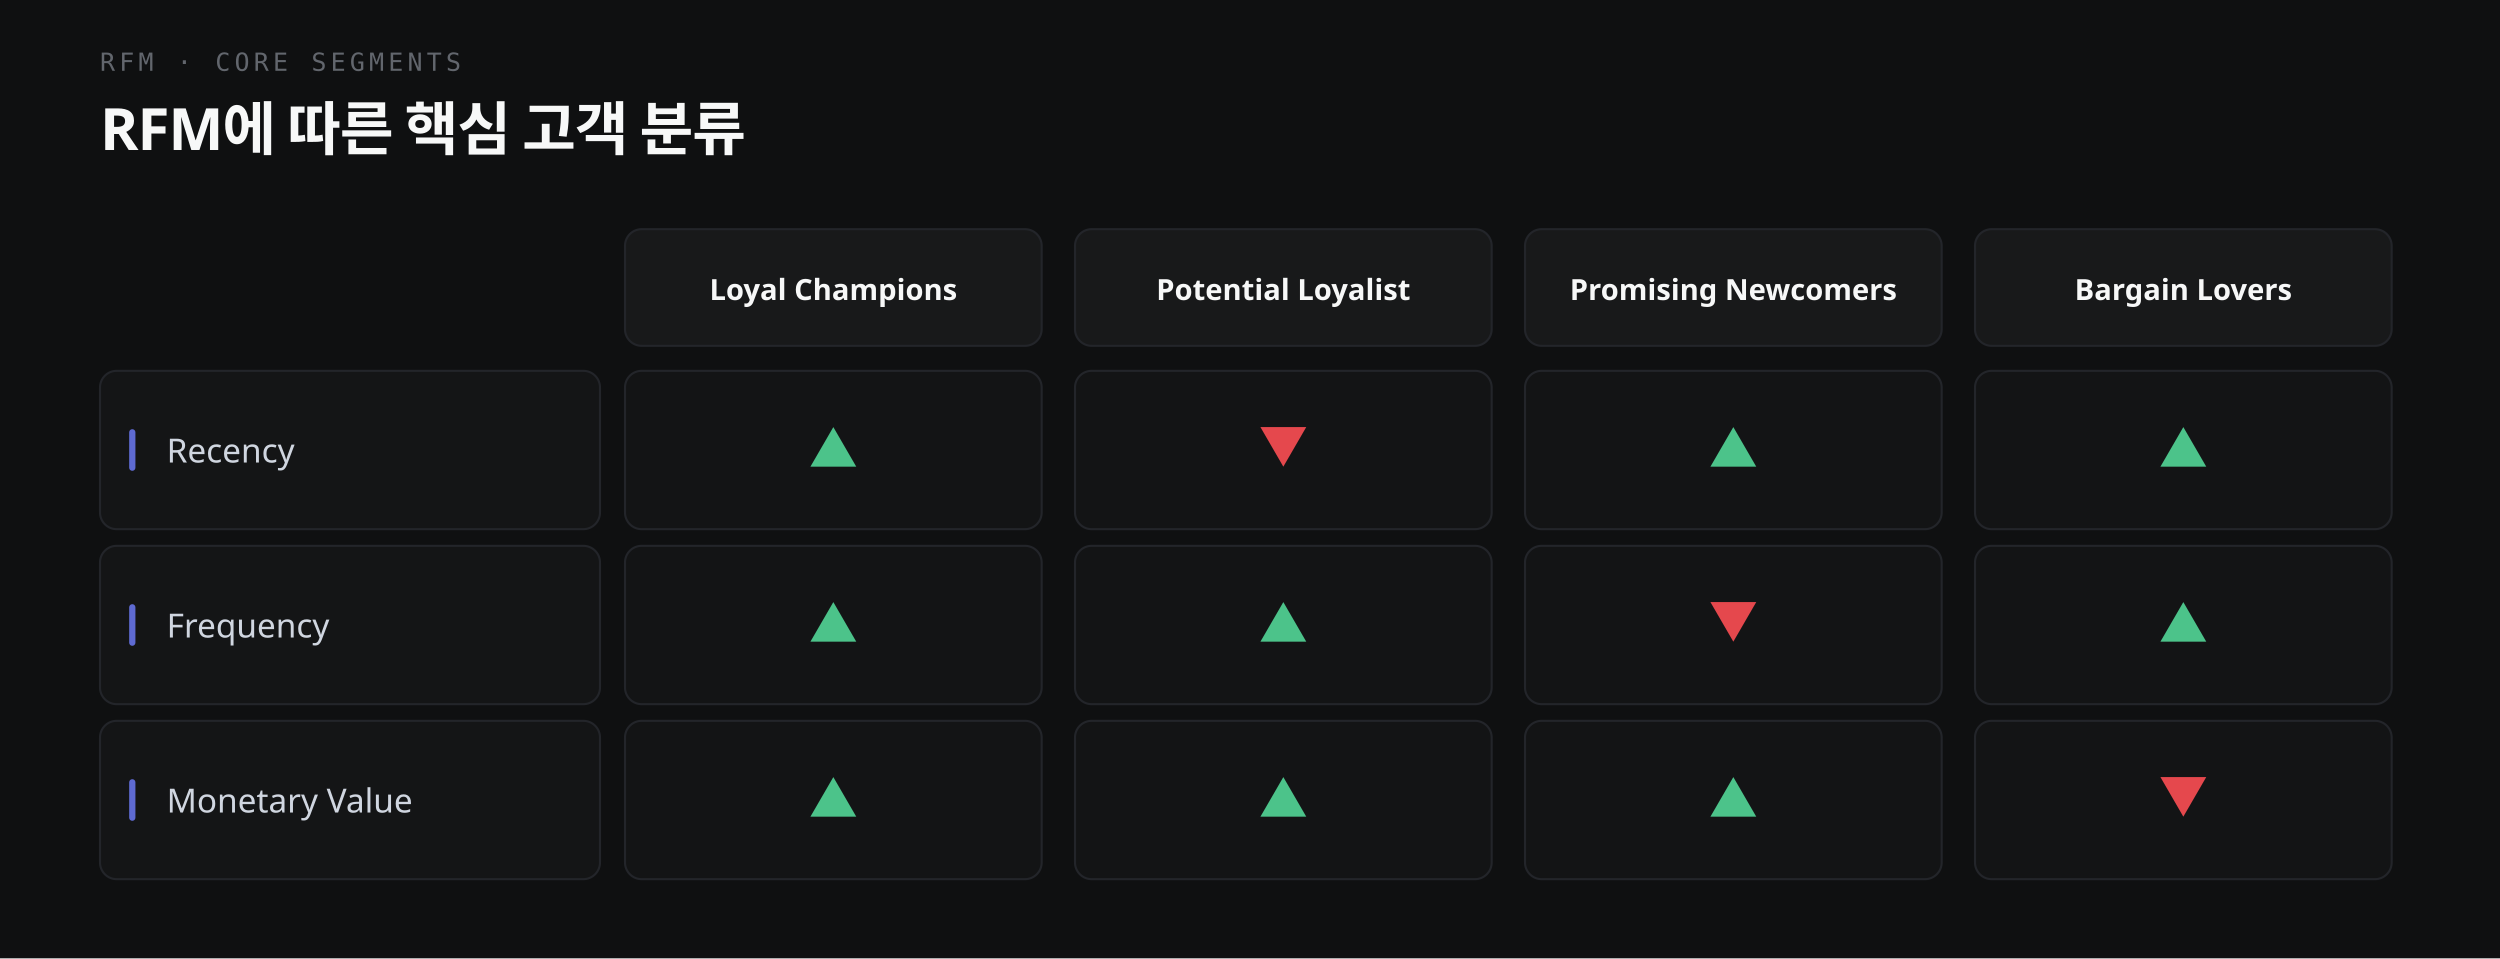
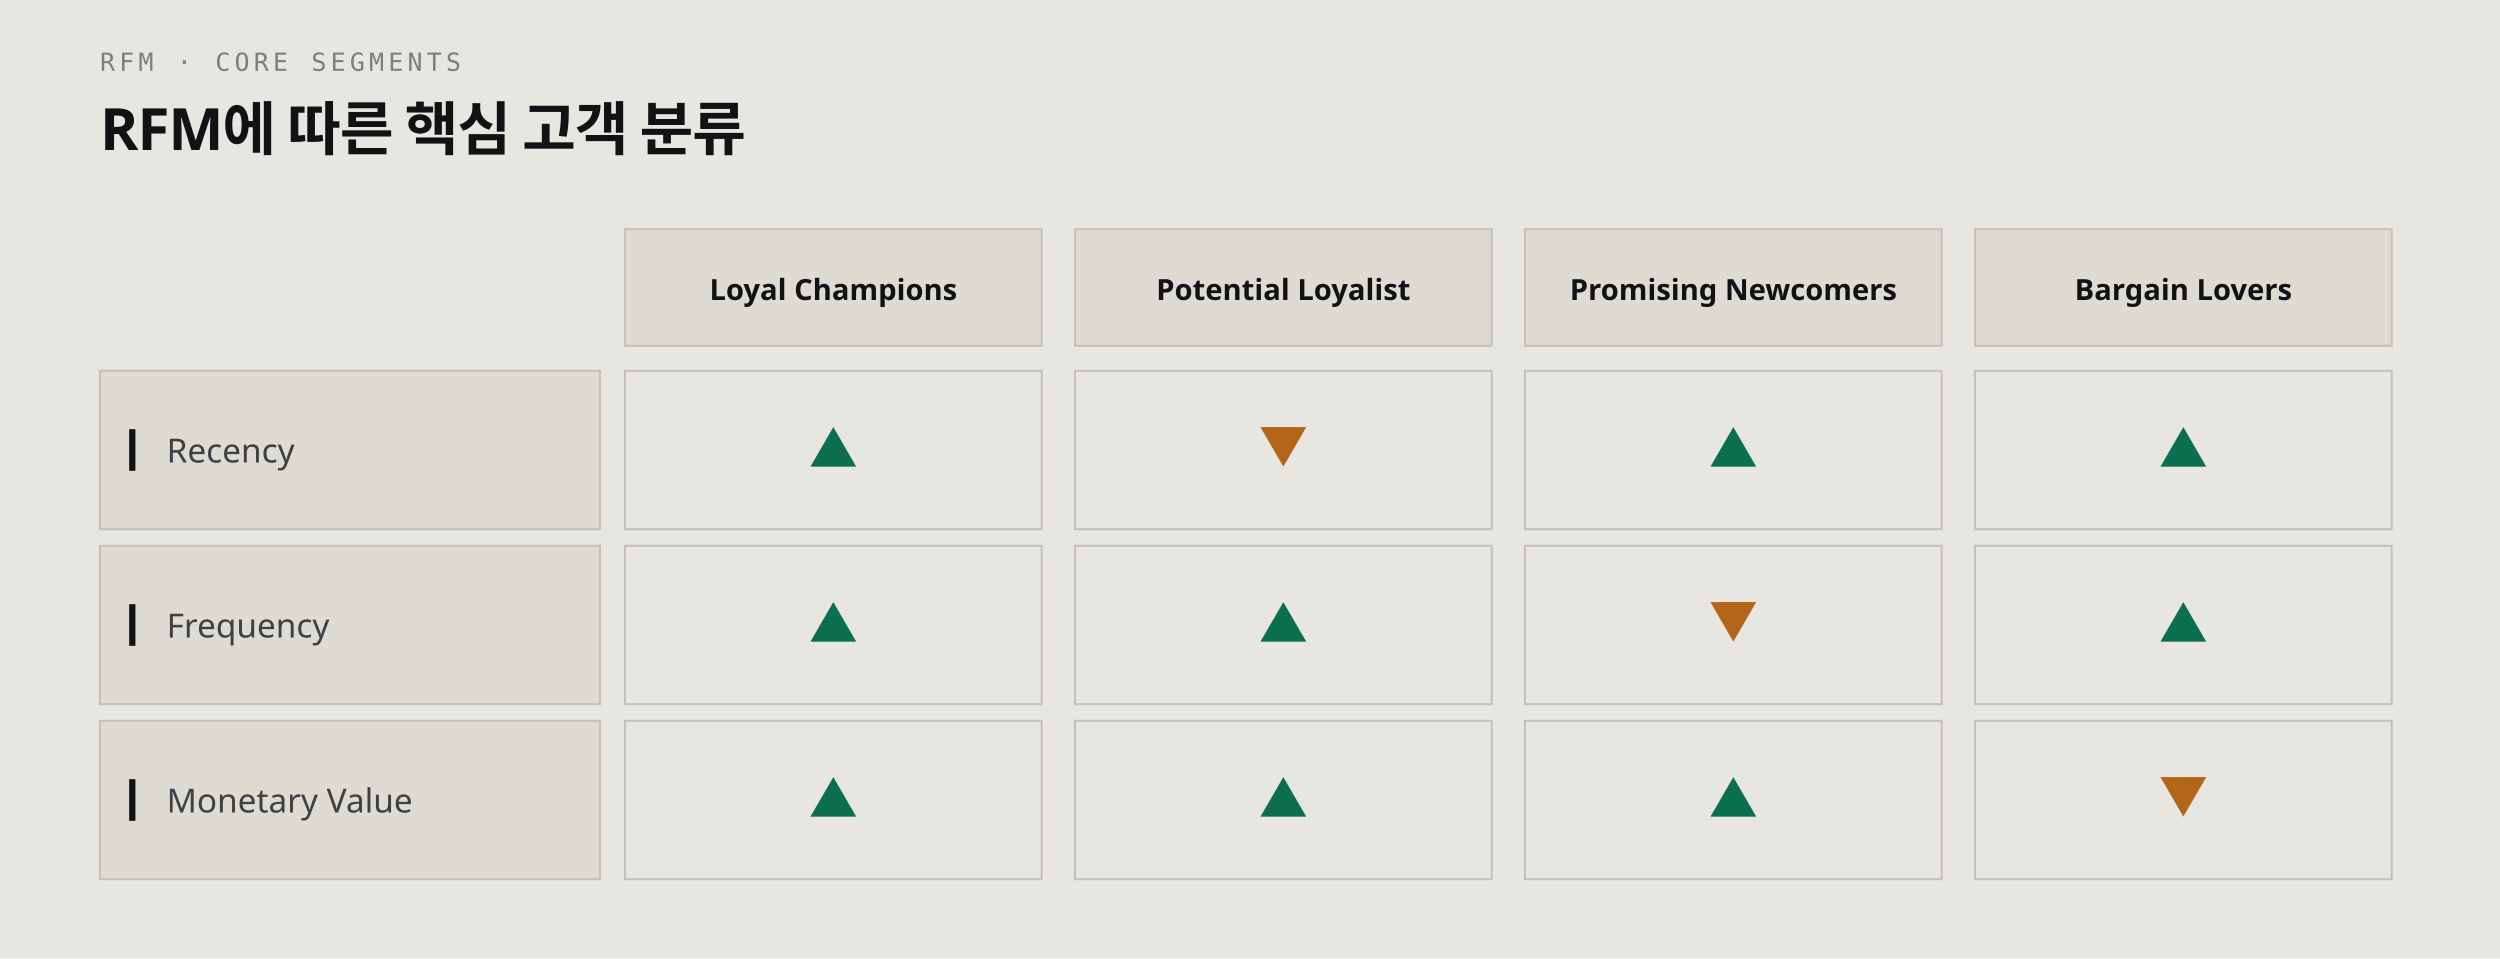
<svg xmlns="http://www.w3.org/2000/svg" viewBox="0 0 1200 460" font-family="Pretendard, 'Apple SD Gothic Neo', 'Malgun Gothic', system-ui, sans-serif">
-   <rect width="1200" height="460" fill="#0f1011" />
-   <text x="48" y="34" font-family="'JetBrains Mono', Consolas, monospace" font-size="12" letter-spacing="2" fill="#62666d">RFM · CORE SEGMENTS</text>
-   <text x="48" y="72" font-size="28" font-weight="600" letter-spacing="-0.5" fill="#f7f8f8">RFM에 따른 핵심 고객 분류</text>
-   <g font-size="14" font-weight="600" fill="#f7f8f8" text-anchor="middle">
-     <rect x="300" y="110" width="200" height="56" rx="8" fill="#18191a" stroke="#23252a" />
+   <rect width="1200" height="460" fill="#e8e6e0" />
+   <text x="48" y="34" font-family="'IBM Plex Mono', Consolas, monospace" font-size="12" letter-spacing="2" fill="#7b7f7d">RFM · CORE SEGMENTS</text>
+   <text x="48" y="72" font-size="28" font-weight="600" letter-spacing="-0.5" fill="#101214">RFM에 따른 핵심 고객 분류</text>
+   <g font-size="14" font-weight="600" fill="#101214" text-anchor="middle">
+     <rect x="300" y="110" width="200" height="56" fill="#dedbd3" stroke="#c4c1b8" />
    <text x="400" y="144">Loyal Champions</text>
-     <rect x="516" y="110" width="200" height="56" rx="8" fill="#18191a" stroke="#23252a" />
+     <rect x="516" y="110" width="200" height="56" fill="#dedbd3" stroke="#c4c1b8" />
    <text x="616" y="144">Potential Loyalist</text>
-     <rect x="732" y="110" width="200" height="56" rx="8" fill="#18191a" stroke="#23252a" />
+     <rect x="732" y="110" width="200" height="56" fill="#dedbd3" stroke="#c4c1b8" />
    <text x="832" y="144">Promising Newcomers</text>
-     <rect x="948" y="110" width="200" height="56" rx="8" fill="#18191a" stroke="#23252a" />
+     <rect x="948" y="110" width="200" height="56" fill="#dedbd3" stroke="#c4c1b8" />
    <text x="1048" y="144">Bargain Lovers</text>
  </g>
  <g>
-     <rect x="48" y="178" width="240" height="76" rx="8" fill="#141516" stroke="#23252a" />
-     <rect x="62" y="206" width="3" height="20" rx="1.5" fill="#5e6ad2" />
-     <text x="80" y="222" font-size="16" font-weight="500" fill="#d0d6e0">Recency</text>
-     <rect x="300" y="178" width="200" height="76" rx="8" fill="#131415" stroke="#23252a" />
-     <polygon points="400,205 389,224 411,224" fill="#4cc38a" />
-     <rect x="516" y="178" width="200" height="76" rx="8" fill="#131415" stroke="#23252a" />
-     <polygon points="616,224 605,205 627,205" fill="#e5484d" />
-     <rect x="732" y="178" width="200" height="76" rx="8" fill="#131415" stroke="#23252a" />
-     <polygon points="832,205 821,224 843,224" fill="#4cc38a" />
-     <rect x="948" y="178" width="200" height="76" rx="8" fill="#131415" stroke="#23252a" />
-     <polygon points="1048,205 1037,224 1059,224" fill="#4cc38a" />
+     <rect x="48" y="178" width="240" height="76" fill="#dedbd3" stroke="#c4c1b8" />
+     <rect x="62" y="206" width="3" height="20" fill="#101214" />
+     <text x="80" y="222" font-size="16" font-weight="500" fill="#3d4144">Recency</text>
+     <rect x="300" y="178" width="200" height="76" fill="#e8e6e0" stroke="#c4c1b8" />
+     <polygon points="400,205 389,224 411,224" fill="#0b6e4f" />
+     <rect x="516" y="178" width="200" height="76" fill="#e8e6e0" stroke="#c4c1b8" />
+     <polygon points="616,224 605,205 627,205" fill="#b3651a" />
+     <rect x="732" y="178" width="200" height="76" fill="#e8e6e0" stroke="#c4c1b8" />
+     <polygon points="832,205 821,224 843,224" fill="#0b6e4f" />
+     <rect x="948" y="178" width="200" height="76" fill="#e8e6e0" stroke="#c4c1b8" />
+     <polygon points="1048,205 1037,224 1059,224" fill="#0b6e4f" />
  </g>
  <g>
-     <rect x="48" y="262" width="240" height="76" rx="8" fill="#141516" stroke="#23252a" />
-     <rect x="62" y="290" width="3" height="20" rx="1.5" fill="#5e6ad2" />
-     <text x="80" y="306" font-size="16" font-weight="500" fill="#d0d6e0">Frequency</text>
-     <rect x="300" y="262" width="200" height="76" rx="8" fill="#131415" stroke="#23252a" />
-     <polygon points="400,289 389,308 411,308" fill="#4cc38a" />
-     <rect x="516" y="262" width="200" height="76" rx="8" fill="#131415" stroke="#23252a" />
-     <polygon points="616,289 605,308 627,308" fill="#4cc38a" />
-     <rect x="732" y="262" width="200" height="76" rx="8" fill="#131415" stroke="#23252a" />
-     <polygon points="832,308 821,289 843,289" fill="#e5484d" />
-     <rect x="948" y="262" width="200" height="76" rx="8" fill="#131415" stroke="#23252a" />
-     <polygon points="1048,289 1037,308 1059,308" fill="#4cc38a" />
+     <rect x="48" y="262" width="240" height="76" fill="#dedbd3" stroke="#c4c1b8" />
+     <rect x="62" y="290" width="3" height="20" fill="#101214" />
+     <text x="80" y="306" font-size="16" font-weight="500" fill="#3d4144">Frequency</text>
+     <rect x="300" y="262" width="200" height="76" fill="#e8e6e0" stroke="#c4c1b8" />
+     <polygon points="400,289 389,308 411,308" fill="#0b6e4f" />
+     <rect x="516" y="262" width="200" height="76" fill="#e8e6e0" stroke="#c4c1b8" />
+     <polygon points="616,289 605,308 627,308" fill="#0b6e4f" />
+     <rect x="732" y="262" width="200" height="76" fill="#e8e6e0" stroke="#c4c1b8" />
+     <polygon points="832,308 821,289 843,289" fill="#b3651a" />
+     <rect x="948" y="262" width="200" height="76" fill="#e8e6e0" stroke="#c4c1b8" />
+     <polygon points="1048,289 1037,308 1059,308" fill="#0b6e4f" />
  </g>
  <g>
-     <rect x="48" y="346" width="240" height="76" rx="8" fill="#141516" stroke="#23252a" />
-     <rect x="62" y="374" width="3" height="20" rx="1.5" fill="#5e6ad2" />
-     <text x="80" y="390" font-size="16" font-weight="500" fill="#d0d6e0">Monetary Value</text>
-     <rect x="300" y="346" width="200" height="76" rx="8" fill="#131415" stroke="#23252a" />
-     <polygon points="400,373 389,392 411,392" fill="#4cc38a" />
-     <rect x="516" y="346" width="200" height="76" rx="8" fill="#131415" stroke="#23252a" />
-     <polygon points="616,373 605,392 627,392" fill="#4cc38a" />
-     <rect x="732" y="346" width="200" height="76" rx="8" fill="#131415" stroke="#23252a" />
-     <polygon points="832,373 821,392 843,392" fill="#4cc38a" />
-     <rect x="948" y="346" width="200" height="76" rx="8" fill="#131415" stroke="#23252a" />
-     <polygon points="1048,392 1037,373 1059,373" fill="#e5484d" />
+     <rect x="48" y="346" width="240" height="76" fill="#dedbd3" stroke="#c4c1b8" />
+     <rect x="62" y="374" width="3" height="20" fill="#101214" />
+     <text x="80" y="390" font-size="16" font-weight="500" fill="#3d4144">Monetary Value</text>
+     <rect x="300" y="346" width="200" height="76" fill="#e8e6e0" stroke="#c4c1b8" />
+     <polygon points="400,373 389,392 411,392" fill="#0b6e4f" />
+     <rect x="516" y="346" width="200" height="76" fill="#e8e6e0" stroke="#c4c1b8" />
+     <polygon points="616,373 605,392 627,392" fill="#0b6e4f" />
+     <rect x="732" y="346" width="200" height="76" fill="#e8e6e0" stroke="#c4c1b8" />
+     <polygon points="832,373 821,392 843,392" fill="#0b6e4f" />
+     <rect x="948" y="346" width="200" height="76" fill="#e8e6e0" stroke="#c4c1b8" />
+     <polygon points="1048,392 1037,373 1059,373" fill="#b3651a" />
  </g>
</svg>
